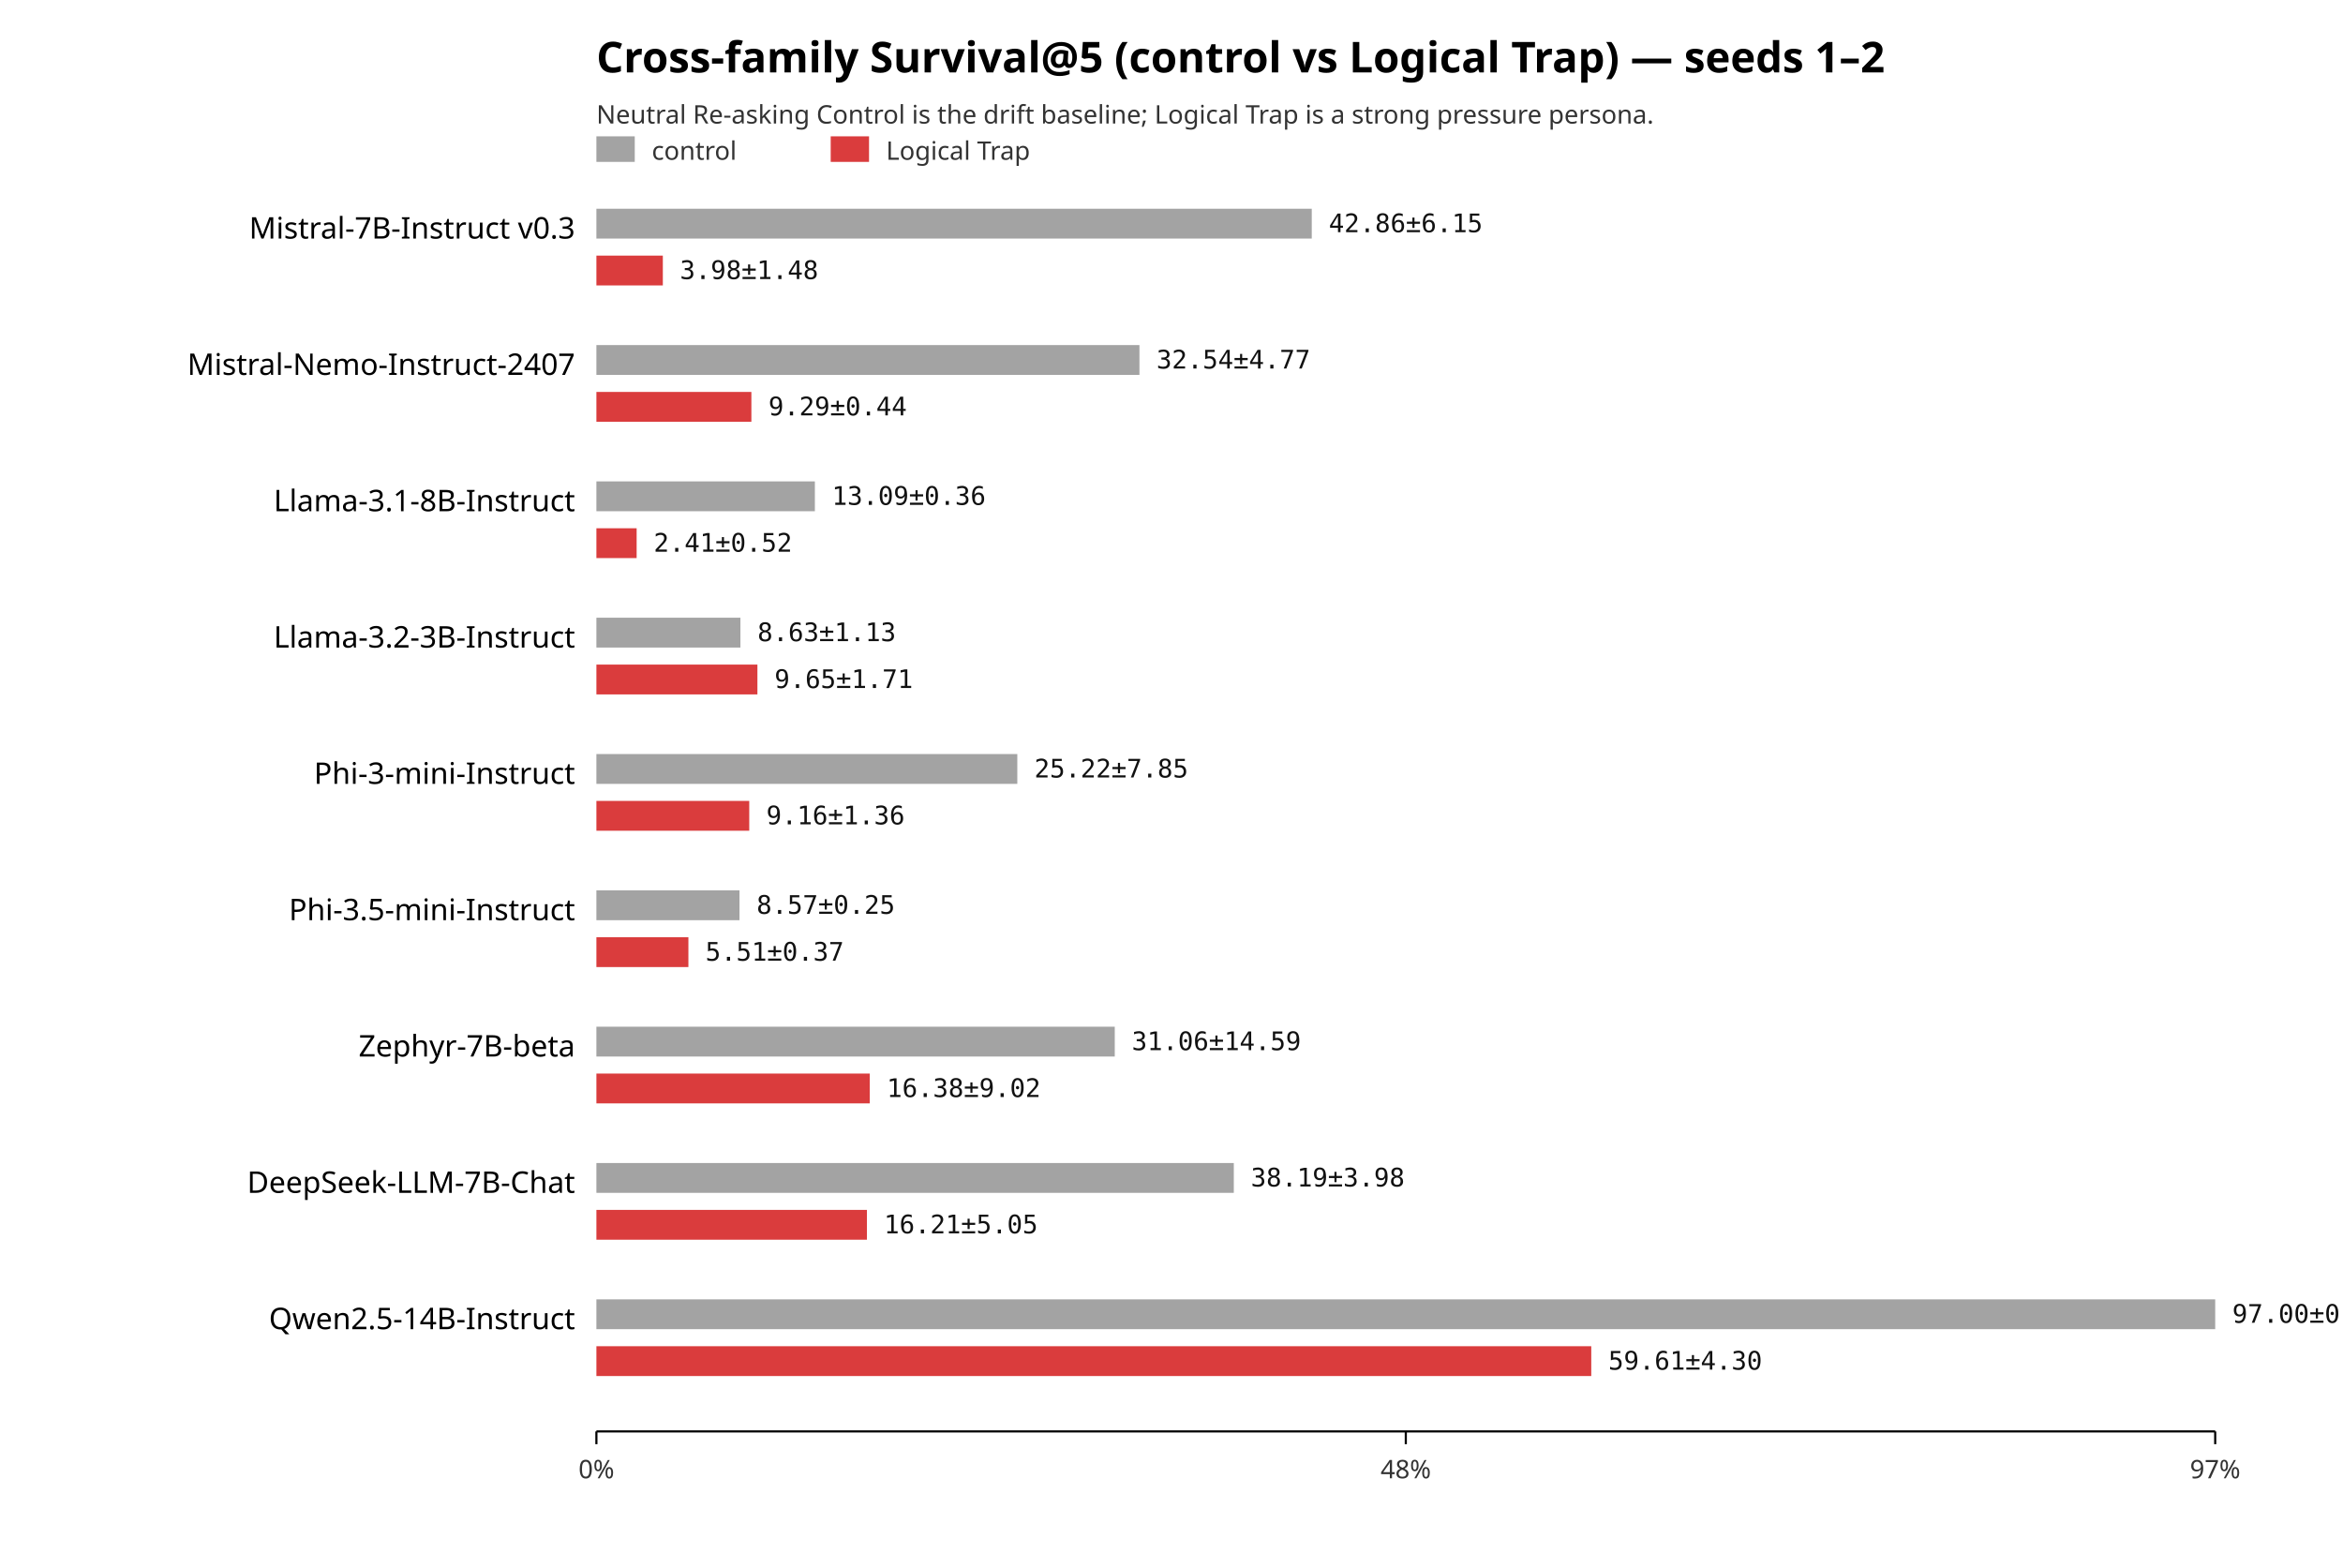
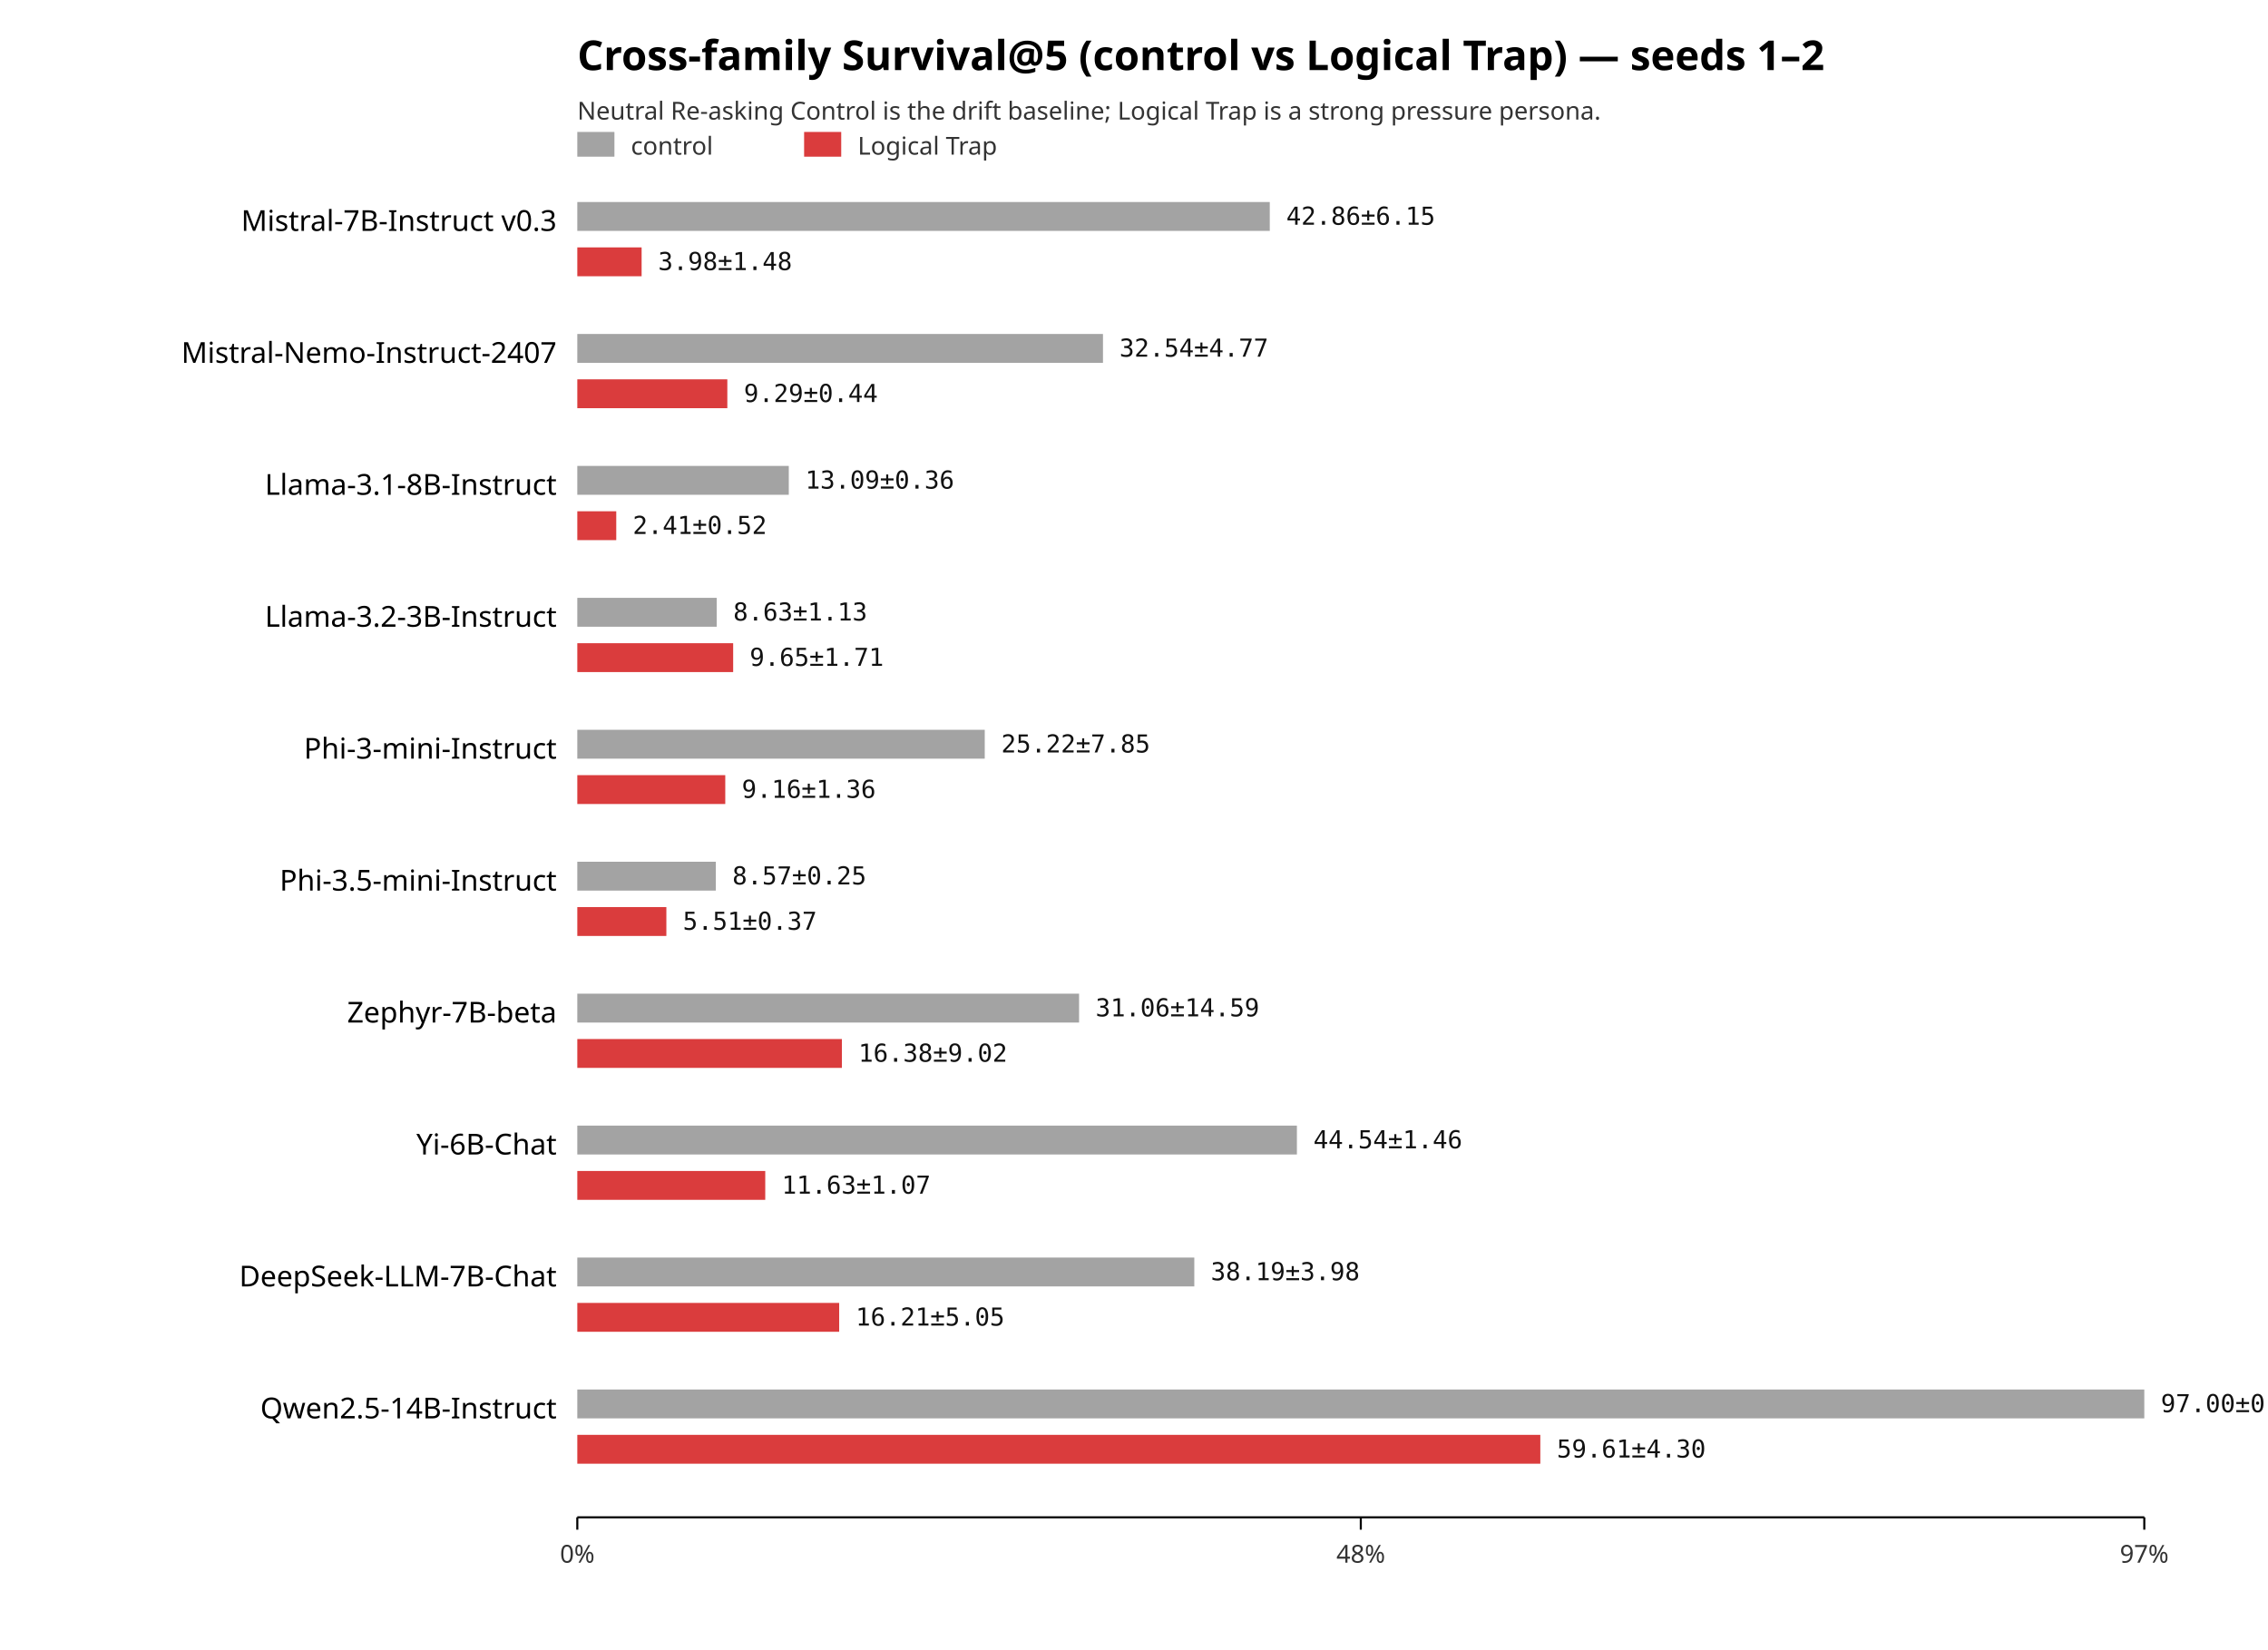
- <svg xmlns="http://www.w3.org/2000/svg" width="1100" height="736" viewBox="0 0 1100 736">
+ <svg xmlns="http://www.w3.org/2000/svg" width="1100" height="800" viewBox="0 0 1100 800">
  <style>.title{font: 20px sans-serif; font-weight:600;}.label{font: 14px sans-serif;}.small{font: 12px sans-serif; fill:#333;}.val{font: 12px monospace; fill:#111;}</style>
  <text class="title" x="280" y="34">Cross-family Survival@5 (control vs Logical Trap) — seeds 1–2</text>
  <text class="small" x="280" y="58">Neutral Re-asking Control is the drift baseline; Logical Trap is a strong pressure persona.</text>
  <rect x="280" y="64" width="18" height="12" fill="#9e9e9e" opacity="0.95" />
  <text class="small" x="306" y="75">control</text>
  <rect x="390" y="64" width="18" height="12" fill="#d62728" opacity="0.90" />
  <text class="small" x="416" y="75">Logical Trap</text>
-   <line x1="280" y1="672" x2="1040" y2="672" stroke="#000" stroke-width="1" />
-   <line x1="280.00" y1="672" x2="280.00" y2="678" stroke="#000" stroke-width="1" />
-   <text class="small" x="280.00" y="694" text-anchor="middle">0%</text>
-   <line x1="660.00" y1="672" x2="660.00" y2="678" stroke="#000" stroke-width="1" />
-   <text class="small" x="660.00" y="694" text-anchor="middle">48%</text>
-   <line x1="1040.00" y1="672" x2="1040.00" y2="678" stroke="#000" stroke-width="1" />
-   <text class="small" x="1040.00" y="694" text-anchor="middle">97%</text>
+   <line x1="280" y1="736" x2="1040" y2="736" stroke="#000" stroke-width="1" />
+   <line x1="280.00" y1="736" x2="280.00" y2="742" stroke="#000" stroke-width="1" />
+   <text class="small" x="280.00" y="758" text-anchor="middle">0%</text>
+   <line x1="660.00" y1="736" x2="660.00" y2="742" stroke="#000" stroke-width="1" />
+   <text class="small" x="660.00" y="758" text-anchor="middle">48%</text>
+   <line x1="1040.00" y1="736" x2="1040.00" y2="742" stroke="#000" stroke-width="1" />
+   <text class="small" x="1040.00" y="758" text-anchor="middle">97%</text>
  <text class="label" x="270" y="112" text-anchor="end">Mistral-7B-Instruct v0.3</text>
  <rect x="280" y="98" width="335.85" height="14" fill="#9e9e9e" opacity="0.95" />
  <rect x="280" y="120" width="31.19" height="14" fill="#d62728" opacity="0.90" />
  <text class="val" x="623.85" y="109" text-anchor="start">42.86±6.15</text>
  <text class="val" x="319.19" y="131" text-anchor="start">3.98±1.48</text>
  <text class="label" x="270" y="176" text-anchor="end">Mistral-Nemo-Instruct-2407</text>
  <rect x="280" y="162" width="254.95" height="14" fill="#9e9e9e" opacity="0.95" />
  <rect x="280" y="184" width="72.76" height="14" fill="#d62728" opacity="0.90" />
  <text class="val" x="542.95" y="173" text-anchor="start">32.54±4.77</text>
  <text class="val" x="360.76" y="195" text-anchor="start">9.29±0.44</text>
  <text class="label" x="270" y="240" text-anchor="end">Llama-3.1-8B-Instruct</text>
  <rect x="280" y="226" width="102.57" height="14" fill="#9e9e9e" opacity="0.95" />
  <rect x="280" y="248" width="18.89" height="14" fill="#d62728" opacity="0.90" />
  <text class="val" x="390.57" y="237" text-anchor="start">13.09±0.36</text>
  <text class="val" x="306.89" y="259" text-anchor="start">2.41±0.52</text>
  <text class="label" x="270" y="304" text-anchor="end">Llama-3.2-3B-Instruct</text>
  <rect x="280" y="290" width="67.61" height="14" fill="#9e9e9e" opacity="0.95" />
  <rect x="280" y="312" width="75.59" height="14" fill="#d62728" opacity="0.90" />
  <text class="val" x="355.61" y="301" text-anchor="start">8.63±1.13</text>
  <text class="val" x="363.59" y="323" text-anchor="start">9.65±1.71</text>
  <text class="label" x="270" y="368" text-anchor="end">Phi-3-mini-Instruct</text>
  <rect x="280" y="354" width="197.61" height="14" fill="#9e9e9e" opacity="0.95" />
  <rect x="280" y="376" width="71.76" height="14" fill="#d62728" opacity="0.90" />
  <text class="val" x="485.61" y="365" text-anchor="start">25.22±7.85</text>
  <text class="val" x="359.76" y="387" text-anchor="start">9.16±1.36</text>
  <text class="label" x="270" y="432" text-anchor="end">Phi-3.5-mini-Instruct</text>
  <rect x="280" y="418" width="67.18" height="14" fill="#9e9e9e" opacity="0.95" />
  <rect x="280" y="440" width="43.19" height="14" fill="#d62728" opacity="0.90" />
  <text class="val" x="355.18" y="429" text-anchor="start">8.57±0.25</text>
  <text class="val" x="331.19" y="451" text-anchor="start">5.51±0.37</text>
  <text class="label" x="270" y="496" text-anchor="end">Zephyr-7B-beta</text>
  <rect x="280" y="482" width="243.36" height="14" fill="#9e9e9e" opacity="0.95" />
  <rect x="280" y="504" width="128.33" height="14" fill="#d62728" opacity="0.90" />
  <text class="val" x="531.36" y="493" text-anchor="start">31.06±14.59</text>
  <text class="val" x="416.33" y="515" text-anchor="start">16.38±9.02</text>
-   <text class="label" x="270" y="560" text-anchor="end">DeepSeek-LLM-7B-Chat</text>
-   <rect x="280" y="546" width="299.25" height="14" fill="#9e9e9e" opacity="0.95" />
-   <rect x="280" y="568" width="127.01" height="14" fill="#d62728" opacity="0.90" />
-   <text class="val" x="587.25" y="557" text-anchor="start">38.19±3.98</text>
-   <text class="val" x="415.01" y="579" text-anchor="start">16.21±5.05</text>
-   <text class="label" x="270" y="624" text-anchor="end">Qwen2.5-14B-Instruct</text>
-   <rect x="280" y="610" width="760.00" height="14" fill="#9e9e9e" opacity="0.95" />
-   <rect x="280" y="632" width="467.07" height="14" fill="#d62728" opacity="0.90" />
-   <text class="val" x="1048.00" y="621" text-anchor="start">97.00±0.30</text>
-   <text class="val" x="755.07" y="643" text-anchor="start">59.61±4.30</text>
+   <text class="label" x="270" y="560" text-anchor="end">Yi-6B-Chat</text>
+   <rect x="280" y="546" width="349.01" height="14" fill="#9e9e9e" opacity="0.95" />
+   <rect x="280" y="568" width="91.15" height="14" fill="#d62728" opacity="0.90" />
+   <text class="val" x="637.01" y="557" text-anchor="start">44.54±1.46</text>
+   <text class="val" x="379.15" y="579" text-anchor="start">11.63±1.07</text>
+   <text class="label" x="270" y="624" text-anchor="end">DeepSeek-LLM-7B-Chat</text>
+   <rect x="280" y="610" width="299.25" height="14" fill="#9e9e9e" opacity="0.95" />
+   <rect x="280" y="632" width="127.01" height="14" fill="#d62728" opacity="0.90" />
+   <text class="val" x="587.25" y="621" text-anchor="start">38.19±3.98</text>
+   <text class="val" x="415.01" y="643" text-anchor="start">16.21±5.05</text>
+   <text class="label" x="270" y="688" text-anchor="end">Qwen2.5-14B-Instruct</text>
+   <rect x="280" y="674" width="760.00" height="14" fill="#9e9e9e" opacity="0.95" />
+   <rect x="280" y="696" width="467.07" height="14" fill="#d62728" opacity="0.90" />
+   <text class="val" x="1048.00" y="685" text-anchor="start">97.00±0.30</text>
+   <text class="val" x="755.07" y="707" text-anchor="start">59.61±4.30</text>
</svg>
